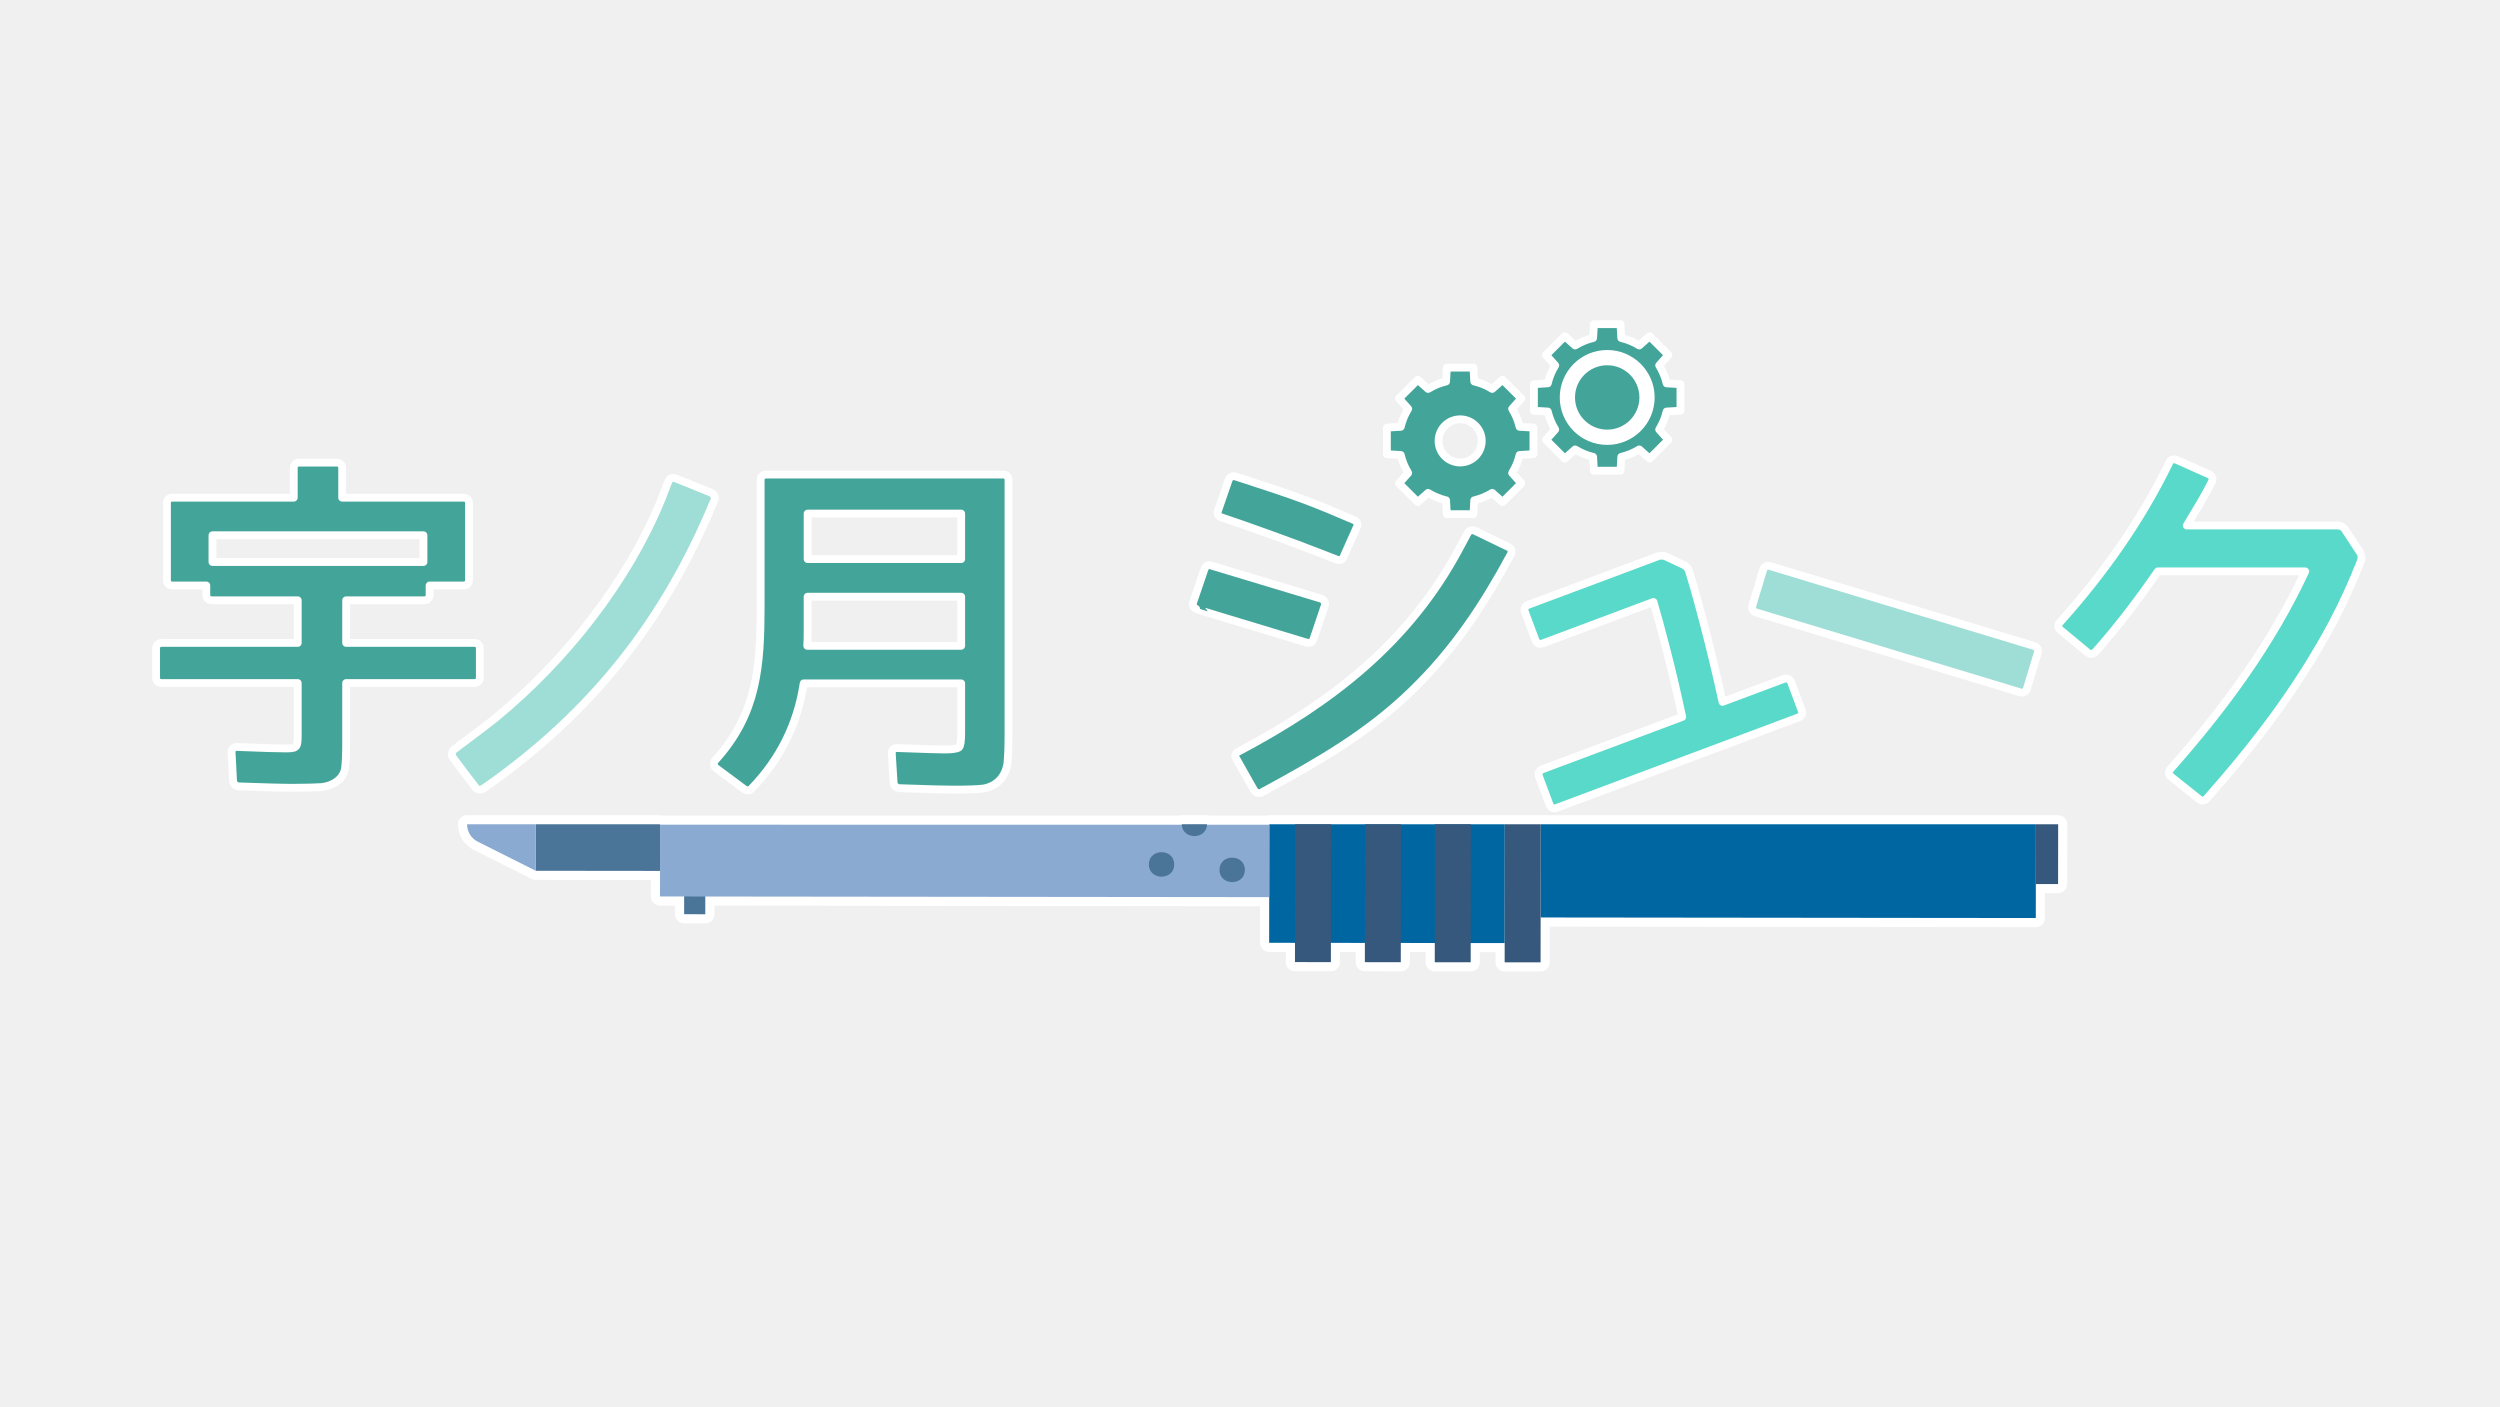
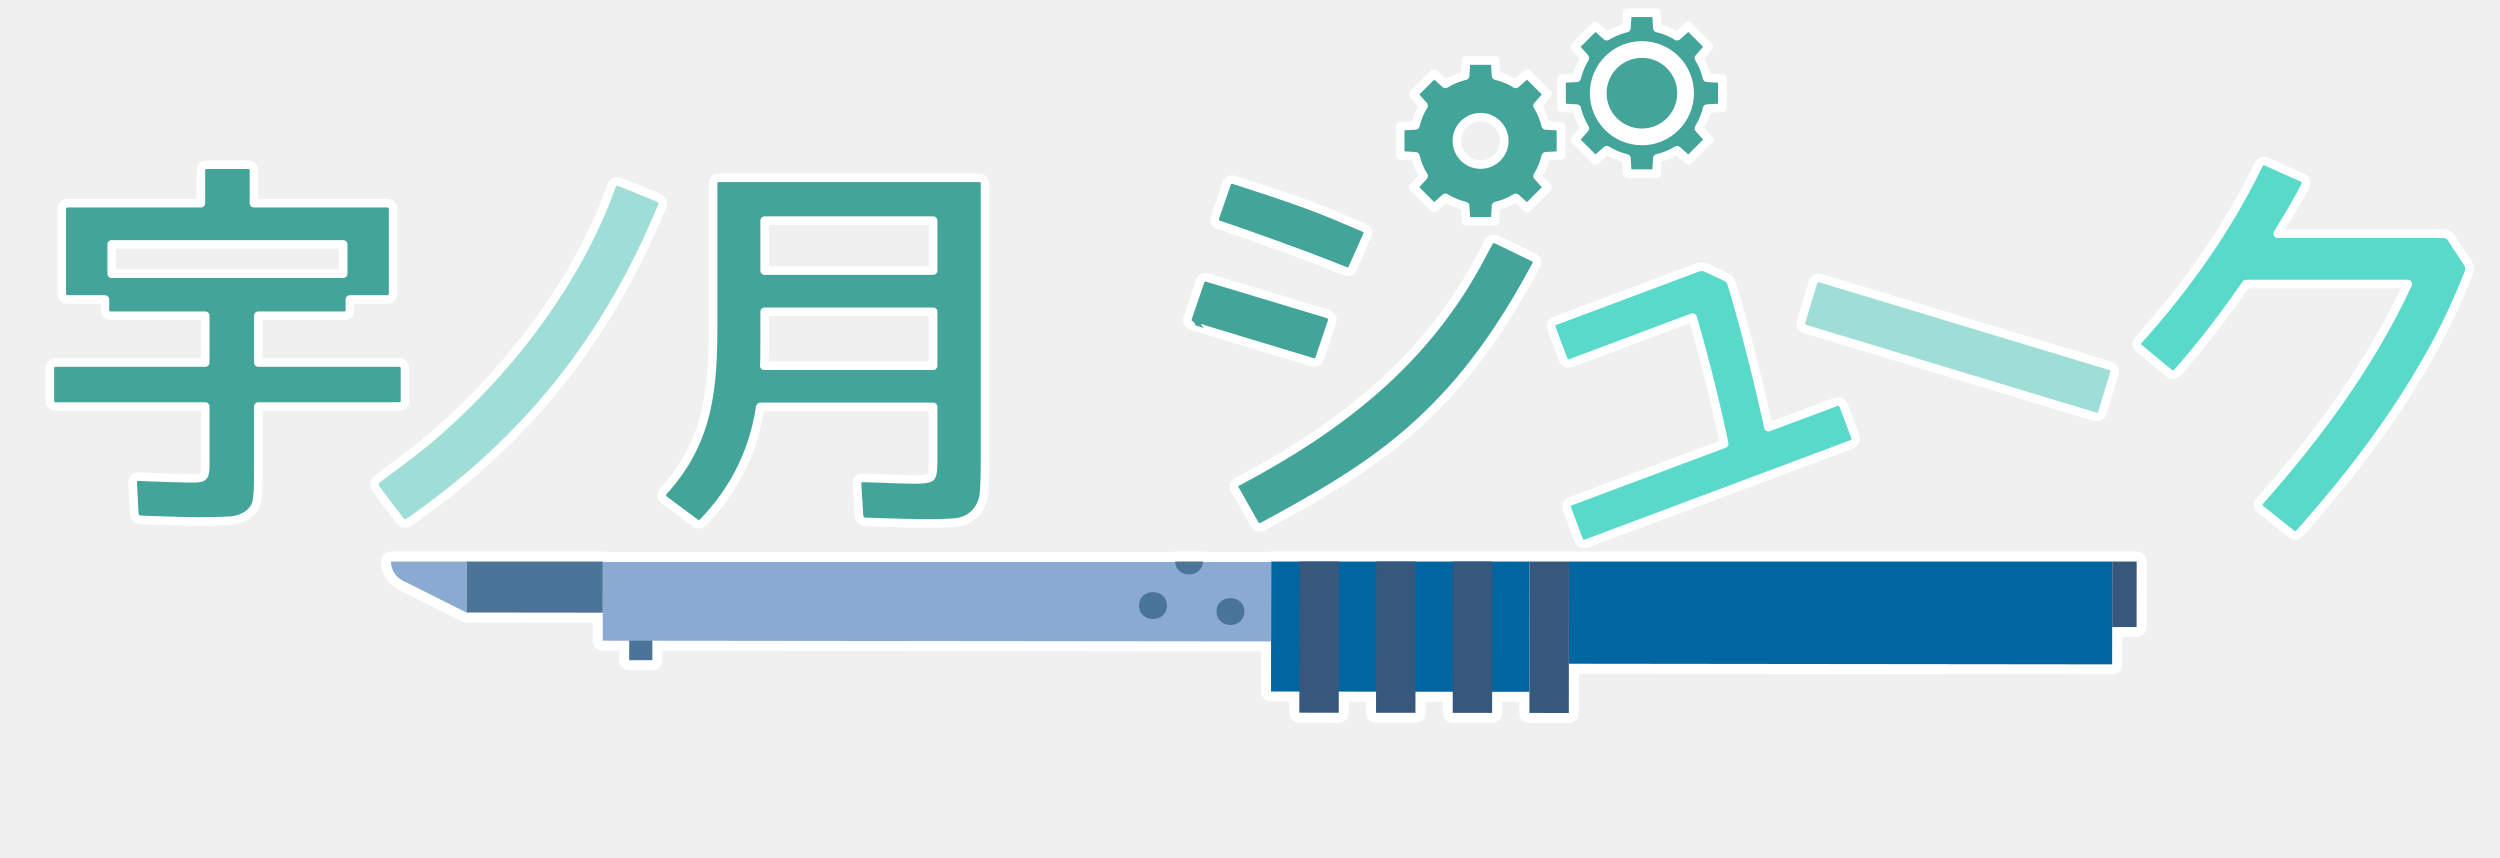
- <svg xmlns="http://www.w3.org/2000/svg" width="100%" height="100%" viewBox="0 0 3840 2160" version="1.1" xml:space="preserve" style="fill-rule:evenodd;clip-rule:evenodd;stroke-linejoin:round;stroke-miterlimit:2;">
-   <g id="レイヤー1" transform="matrix(0.546728,0,0,0.546728,112.574,-91.7816)">
+ <svg xmlns="http://www.w3.org/2000/svg" width="100%" height="100%" viewBox="0 0 3500 1200" version="1.1" xml:space="preserve" style="fill-rule:evenodd;clip-rule:evenodd;stroke-linejoin:round;stroke-miterlimit:2;">
+   <g id="レイヤー1" transform="matrix(0.546728,0,0,0.546728,-57.426,-571.782)">
    <g id="レイヤー11" transform="matrix(1,0,0,1,-10.6043,-4.26326e-13)">
      <path d="M4133.32,2483.66L4132.89,2871.58L4031.95,2871.47L4032.01,2817.38L3936.57,2817.27L3936.51,2871.36L3835.58,2871.24L3835.64,2817.16L3740.2,2817.05L3740.14,2871.13L3639.2,2871.02L3639.26,2816.94L3543.82,2816.83L3543.76,2870.91L3442.83,2870.8L3442.89,2816.72L3370.32,2816.64L3370.46,2688.36L1786.2,2686.58L1786.14,2736.38L1726.76,2736.31L1726.82,2686.51L1658.95,2686.43L1659.03,2614.66L1309.97,2614.26L1309.97,2614.27L1147.33,2532.72C1127.11,2522.58 1116.95,2503.15 1116.83,2483.66L1659.18,2483.66L1659.18,2484.82L3124.77,2484.82C3124.75,2484.44 3124.73,2484.05 3124.72,2483.66L3195.89,2483.66C3195.88,2484.05 3195.87,2484.44 3195.85,2484.82L3370.69,2484.82L3370.69,2483.66L4133.32,2483.66ZM4133.32,2483.66L5586.95,2483.66L5586.77,2651.59L5524.26,2651.52L5524.15,2747.03L4133.03,2745.46L4133.32,2483.66Z" style="fill:white;stroke:white;stroke-width:51.21px;" />
    </g>
    <g transform="matrix(1,0,0,1,-10.6043,0)">
      <g transform="matrix(0.00472687,-4.16666,-4.16666,-0.00472687,1945.12,2313.42)">
        <path d="M-41.542,52.292L-41.526,38.04L-101.554,38.04L-101.554,52.292L-41.542,52.292Z" style="fill:rgb(74,116,152);" />
      </g>
      <g transform="matrix(0.00469994,-4.16666,-4.16666,-0.00469994,4168.36,2454.62)">
        <path d="M-7.185,191.433L-7.006,32.626L-87.1,32.626L-87.1,191.433L-7.185,191.433Z" style="fill:rgb(0,102,162);" />
      </g>
      <g transform="matrix(0.00468665,-4.16666,-4.16666,-0.00468665,5523.01,2750.06)">
        <path d="M63.562,333.595L63.938,-0.273L0.729,-0.273L0.729,333.595L63.562,333.595Z" style="fill:rgb(0,102,162);" />
      </g>
      <g transform="matrix(0.0047036,-4.16666,-4.16666,-0.0047036,4374.08,2229.88)">
        <path d="M-61,81.938L-60.973,57.713L-154.074,57.713L-154.074,81.938L-61,81.938Z" style="fill:rgb(55,88,125);" />
      </g>
      <g transform="matrix(0.0047036,-4.16666,-4.16666,-0.0047036,4177.71,2229.65)">
        <path d="M-61.054,81.938L-61.026,57.713L-154.074,57.713L-154.074,81.938L-61.054,81.938Z" style="fill:rgb(55,88,125);" />
      </g>
      <g transform="matrix(0.0047036,-4.16666,-4.16666,-0.0047036,3981.33,2229.43)">
        <path d="M-61.106,81.937L-61.079,57.713L-154.073,57.713L-154.073,81.937L-61.106,81.937Z" style="fill:rgb(55,88,125);" />
      </g>
      <g transform="matrix(0.00473542,-4.16666,-4.16666,-0.00473542,3784.96,2229.22)">
        <path d="M-61.158,81.938L-61.131,57.714L-154.073,57.714L-154.073,81.938L-61.158,81.938Z" style="fill:rgb(55,88,125);" />
      </g>
      <g transform="matrix(0.00469916,-4.16666,-4.16666,-0.00469916,3292.72,2895.19)">
        <path d="M98.046,392.16L98.509,-18.601L49.659,-18.601L49.659,392.16L98.046,392.16Z" style="fill:rgb(138,170,209);" />
      </g>
      <g transform="matrix(0.00473318,-4.16666,-4.16666,-0.00473318,1439.24,2270.33)">
        <path d="M-51.235,30.933L-51.139,-52.843L-82.58,-52.843L-82.58,30.933L-51.235,30.933Z" style="fill:rgb(74,116,152);" />
      </g>
      <g transform="matrix(3.72891,-1.85913,-1.85913,-3.72891,1176.16,2583.98)">
        <path d="M39.514,7.202L25.496,-20.835L-0.704,14.096C-3.96,18.439 -4.061,23.701 -2,27.9L39.514,7.202Z" style="fill:rgb(138,170,209);" />
      </g>
      <g transform="matrix(2.73387,3.14437,-3.14437,2.73387,3271.33,2576.47)">
        <path d="M0,12.883C8.291,20.108 19.532,7.236 11.228,-0.001C2.938,-7.225 -8.304,5.647 0,12.883" style="fill:rgb(74,116,152);fill-rule:nonzero;" />
      </g>
      <g transform="matrix(2.73387,3.14437,-3.14437,2.73387,3072.93,2561.14)">
        <path d="M0,12.883C8.291,20.108 19.532,7.236 11.228,-0.001C2.938,-7.225 -8.304,5.647 0,12.883" style="fill:rgb(74,116,152);fill-rule:nonzero;" />
      </g>
      <g transform="matrix(2.73387,3.14437,-3.14437,2.73387,3165.21,2447.16)">
        <path d="M11.442,0.19C19.261,7.391 8.427,19.807 0.234,13.081L11.442,0.19Z" style="fill:rgb(74,116,152);" />
      </g>
      <g transform="matrix(0.00469545,-4.16666,-4.16666,-0.00469545,5686.66,2385.82)">
        <path d="M-23.525,38.905L-23.508,23.902L-63.813,23.902L-63.813,38.905L-23.525,38.905Z" style="fill:rgb(55,88,125);" />
      </g>
    </g>
  </g>
-   <g id="レイヤー2" transform="matrix(1.28388,0,0,1.28388,-168.251,-396.872)">
+   <g id="レイヤー2" transform="matrix(1.28388,0,0,1.28388,-338.251,-876.872)">
    <g>
      <g transform="matrix(1.50084,0,0,1.50084,-408.316,-273.584)">
        <path d="M528.165,866.768L596.709,866.768L596.709,900.752L488.133,900.752C485.541,900.752 483.813,902.48 483.813,905.072L483.813,928.4C483.813,930.992 485.541,932.72 488.133,932.72L596.709,932.72L596.709,975.344C596.709,984.848 595.269,984.848 586.053,984.848C581.157,984.848 568.773,984.56 548.613,983.696C545.733,983.408 543.717,985.424 544.005,988.304L545.157,1010.77C545.445,1013.07 547.173,1014.8 549.477,1015.09C572.517,1015.95 586.341,1016.24 591.525,1016.24C602.757,1016.24 610.821,1015.95 615.717,1015.66C624.069,1014.8 632.997,1009.9 634.437,1000.69C635.013,996.368 635.301,990.032 635.301,981.104L635.301,932.72L737.541,932.72C740.133,932.72 741.861,930.992 741.861,928.4L741.861,905.072C741.861,902.48 740.133,900.752 737.541,900.752L635.301,900.752L635.301,866.768L697.509,866.768C700.101,866.768 701.829,865.04 701.829,862.448L701.829,854.96L728.901,854.96C731.493,854.96 733.221,853.232 733.221,850.64L733.221,789.296C733.221,786.704 731.493,784.976 728.901,784.976L632.133,784.976L632.133,761.36C632.133,758.768 630.405,757.04 627.813,757.04L597.861,757.04C595.269,757.04 593.541,758.768 593.541,761.36L593.541,784.976L496.773,784.976C494.181,784.976 492.453,786.704 492.453,789.296L492.453,850.64C492.453,853.232 494.181,854.96 496.773,854.96L523.845,854.96L523.845,862.448C523.845,865.04 525.573,866.768 528.165,866.768ZM528.741,814.928L696.933,814.928L696.933,836.24L528.741,836.24L528.741,814.928Z" style="fill:rgb(67,165,153);fill-rule:nonzero;stroke:white;stroke-width:6.23px;" />
      </g>
      <g transform="matrix(1.50084,0,0,1.50084,-515.697,-273.584)">
        <path d="M813.285,1017.68C814.725,1017.68 815.589,1017.1 816.741,1016.53C902.277,956.912 960.453,883.472 1000.2,787.28C1001.64,784.688 1000.2,782.384 997.605,780.944L970.533,770C967.077,768.56 965.061,768.56 963.333,772.88L958.149,786.416C931.365,851.792 882.405,914 826.533,960.08C818.469,966.704 795.717,983.408 792.549,986C791.397,986.864 790.533,990.32 791.685,991.76C797.157,999.248 806.373,1011.34 809.541,1015.38C810.405,1016.82 811.845,1017.68 813.285,1017.68Z" style="fill:rgb(158,222,214);fill-rule:nonzero;stroke:white;stroke-width:6.23px;" />
      </g>
      <g transform="matrix(1.50084,0,0,1.50084,-603.555,-273.584)">
        <path d="M1060.39,1000.69L1082.85,1017.39C1083.72,1017.97 1084.58,1018.26 1085.44,1018.26C1086.6,1018.26 1087.75,1017.68 1088.61,1016.82C1111.37,993.2 1125.19,965.264 1130.09,933.008L1255.65,933.008L1255.65,972.464C1255.65,979.088 1255.08,982.832 1253.92,983.984C1252.49,985.136 1248.74,985.712 1242.4,985.712C1239.24,985.712 1226.85,985.424 1204.96,984.56C1202.09,984.272 1200.07,986.288 1200.36,989.168L1201.8,1012.21C1202.09,1014.51 1203.81,1016.24 1206.12,1016.53C1229.16,1017.39 1243.85,1017.68 1249.89,1017.68C1260.55,1017.68 1268.61,1017.39 1273.51,1016.82C1284.16,1014.8 1290.79,1007.6 1292.52,996.944C1293.09,991.184 1293.38,982.832 1293.38,971.6L1293.38,770.864C1293.38,768.272 1291.65,766.544 1289.06,766.544L1100.13,766.544C1097.54,766.544 1095.81,768.272 1095.81,770.864L1095.81,871.088C1095.81,919.184 1093.22,957.2 1059.81,994.064C1057.8,996.368 1058.09,998.96 1060.39,1000.69ZM1255.65,833.936L1133.25,833.936L1133.25,797.648L1255.65,797.648L1255.65,833.936ZM1133.25,886.928L1133.25,863.888L1255.65,863.888L1255.65,903.056L1132.96,903.056C1133.25,899.6 1133.25,894.128 1133.25,886.928Z" style="fill:rgb(67,165,153);fill-rule:nonzero;stroke:white;stroke-width:6.23px;" />
      </g>
      <g transform="matrix(1,0,0,1,-277.518,-6.97282)">
        <g transform="matrix(1.50084,0,0,1.50084,-330.22,-273.584)">
          <path d="M1573.89,812.912C1575.05,810.608 1574.18,808.592 1571.59,807.44C1539.33,793.616 1528.68,789.296 1477.7,772.88C1475.11,772.016 1472.81,772.592 1471.65,775.472L1463.3,799.664C1462.15,802.832 1463.59,804.56 1466.18,805.424C1480.29,810.032 1522.34,825.008 1545.67,834.224L1557.48,838.832C1560.07,839.984 1562.09,839.408 1563.24,836.816L1573.89,812.912ZM1696.58,834.8C1698.02,832.208 1696.87,829.904 1694.28,828.752L1668.07,816.08C1665.48,814.928 1663.17,815.792 1662.02,818.096L1655.4,830.48C1615.37,905.36 1553.44,952.88 1479.43,992.048C1476.84,993.488 1475.97,995.504 1477.99,998.096L1491.81,1022.58C1493.54,1025.46 1496.71,1025.74 1498.44,1024.3C1543.65,999.824 1582.82,977.36 1617.96,943.088C1651.08,911.12 1674.98,874.832 1696.58,834.8ZM1548.26,875.696C1549.12,873.104 1547.68,871.376 1545.67,870.224L1457.83,843.728C1455.24,842.576 1453.22,844.304 1452.36,846.608L1443.43,872.816C1442.57,875.408 1443.72,877.136 1445.73,878.288C1445.73,878.576 1480.29,888.944 1533.57,905.072C1536.74,905.936 1538.47,904.784 1539.33,902.192L1548.26,875.696Z" style="fill:rgb(67,165,153);fill-rule:nonzero;stroke:white;stroke-width:6.23px;" />
        </g>
        <g transform="matrix(1.75314,0,0,1.75314,2155.47,817.743)">
          <path d="M0,29.468C-8.138,29.468 -14.734,22.871 -14.734,14.734C-14.734,6.596 -8.138,-0.001 0,-0.001C8.137,-0.001 14.733,6.596 14.733,14.734C14.733,22.871 8.137,29.468 0,29.468M50,23.791L50,5.676L40.541,5.127C39.502,0.727 37.771,-3.404 35.461,-7.142L41.76,-14.217L28.949,-27.026L21.876,-20.727C18.137,-23.038 14.006,-24.768 9.605,-25.807L9.058,-35.266L-9.059,-35.266L-9.607,-25.807C-14.008,-24.768 -18.139,-23.038 -21.877,-20.727L-28.951,-27.026L-41.762,-14.217L-35.462,-7.142C-37.773,-3.404 -39.503,0.727 -40.542,5.127L-50,5.676L-50,23.791L-40.542,24.34C-39.503,28.74 -37.773,32.871 -35.462,36.61L-41.762,43.684L-28.951,56.493L-21.877,50.195C-18.139,52.505 -14.008,54.236 -9.607,55.275L-9.059,64.734L9.058,64.734L9.605,55.275C14.006,54.236 18.137,52.505 21.876,50.195L28.949,56.493L41.76,43.684L35.461,36.61C37.771,32.871 39.502,28.74 40.541,24.34L50,23.791Z" style="fill:rgb(67,165,153);fill-rule:nonzero;stroke:white;stroke-width:5.33px;" />
        </g>
        <g transform="matrix(1.75314,0,0,1.75314,2331.38,834.782)">
          <path d="M0,-49.276C-13.606,-49.276 -24.638,-38.245 -24.638,-24.638C-24.638,-11.032 -13.606,-0.001 0,-0.001C13.606,-0.001 24.638,-11.032 24.638,-24.638C24.638,-38.245 13.606,-49.276 0,-49.276M0,5.072C-16.408,5.072 -29.71,-8.23 -29.71,-24.638C-29.71,-41.047 -16.408,-54.348 0,-54.348C16.407,-54.348 29.71,-41.047 29.71,-24.638C29.71,-8.23 16.407,5.072 0,5.072M50,-15.581L50,-33.696L40.541,-34.245C39.502,-38.645 37.771,-42.776 35.461,-46.514L41.76,-53.589L28.95,-66.398L21.876,-60.099C18.138,-62.41 14.007,-64.14 9.606,-65.179L9.058,-74.638L-9.058,-74.638L-9.606,-65.179C-14.007,-64.14 -18.139,-62.41 -21.876,-60.099L-28.951,-66.398L-41.761,-53.589L-35.461,-46.514C-37.772,-42.776 -39.503,-38.645 -40.541,-34.245L-50,-33.696L-50,-15.581L-40.541,-15.032C-39.503,-10.631 -37.772,-6.501 -35.461,-2.762L-41.761,4.312L-28.951,17.121L-21.876,10.823C-18.139,13.133 -14.007,14.864 -9.606,15.903L-9.058,25.362L9.058,25.362L9.606,15.903C14.007,14.864 18.138,13.133 21.876,10.823L28.95,17.121L41.76,4.312L35.461,-2.762C37.771,-6.501 39.502,-10.631 40.541,-15.032L50,-15.581Z" style="fill:rgb(67,165,153);fill-rule:nonzero;stroke:white;stroke-width:5.33px;" />
        </g>
      </g>
      <g transform="matrix(1.40566,-0.525971,0.525971,1.40566,-996.698,790.017)">
        <path d="M1962.69,973.328C1962.69,970.16 1960.97,968.432 1958.09,968.432L1905.96,968.432C1912.87,921.2 1916.9,874.256 1917.48,862.16C1917.77,859.28 1916.9,857.264 1915.46,855.536L1904.52,844.304C1902.79,842.576 1900.49,841.712 1898.47,841.712L1788.16,841.712C1785,841.712 1783.56,843.44 1783.56,846.32L1783.56,869.648C1783.56,872.816 1785,874.544 1788.16,874.544L1882.34,874.544C1880.9,894.992 1877.16,932.432 1871.68,968.432L1752.74,968.432C1749.86,968.432 1748.13,970.16 1748.13,973.328L1748.13,996.656C1748.13,999.824 1749.86,1001.26 1752.74,1001.26L1958.09,1001.26C1960.97,1001.26 1962.69,999.824 1962.69,996.656L1962.69,973.328Z" style="fill:rgb(89,217,201);fill-rule:nonzero;stroke:white;stroke-width:6.23px;" />
      </g>
      <g transform="matrix(1.43654,0.434597,-0.434597,1.43654,-289.798,-1146.58)">
        <path d="M2026.05,874.832L2026.05,904.784C2026.05,907.376 2027.78,909.104 2030.37,909.104L2250.41,909.104C2253,909.104 2254.72,907.376 2254.72,904.784L2254.72,874.832C2254.72,872.24 2253,870.512 2250.41,870.512L2030.37,870.512C2027.78,870.512 2026.05,872.24 2026.05,874.832Z" style="fill:rgb(158,222,214);fill-rule:nonzero;stroke:white;stroke-width:6.23px;" />
      </g>
      <g transform="matrix(1.50084,0,0,1.50084,-867.127,-273.584)">
        <path d="M2524.29,885.2C2532.93,868.784 2540.42,852.368 2547.05,835.376C2547.91,833.072 2547.62,830.768 2546.47,828.752L2534.37,810.32C2533.22,808.304 2530.92,807.152 2528.61,807.152L2408.23,807.152C2415.14,795.632 2422.34,784.112 2428.39,772.016C2429.25,770 2428.39,767.408 2426.37,766.544L2399.88,754.736C2397.86,753.872 2395.27,754.736 2394.41,756.752C2371.65,803.696 2341.7,845.744 2306.85,884.624C2305.41,886.352 2305.41,888.944 2307.43,890.384L2329.32,908.528C2331.05,909.968 2333.64,909.68 2335.37,907.952C2353.51,887.504 2369.64,866.192 2385.19,843.728L2502.69,843.728C2475.62,901.904 2437.61,953.456 2394.98,1001.55C2393.54,1003.28 2393.83,1005.87 2395.56,1007.31L2418.31,1025.46C2420.04,1026.9 2422.34,1026.61 2424.07,1024.88C2464.1,979.664 2496.93,936.176 2524.29,885.2Z" style="fill:rgb(89,217,201);fill-rule:nonzero;stroke:white;stroke-width:6.23px;" />
      </g>
    </g>
  </g>
</svg>
